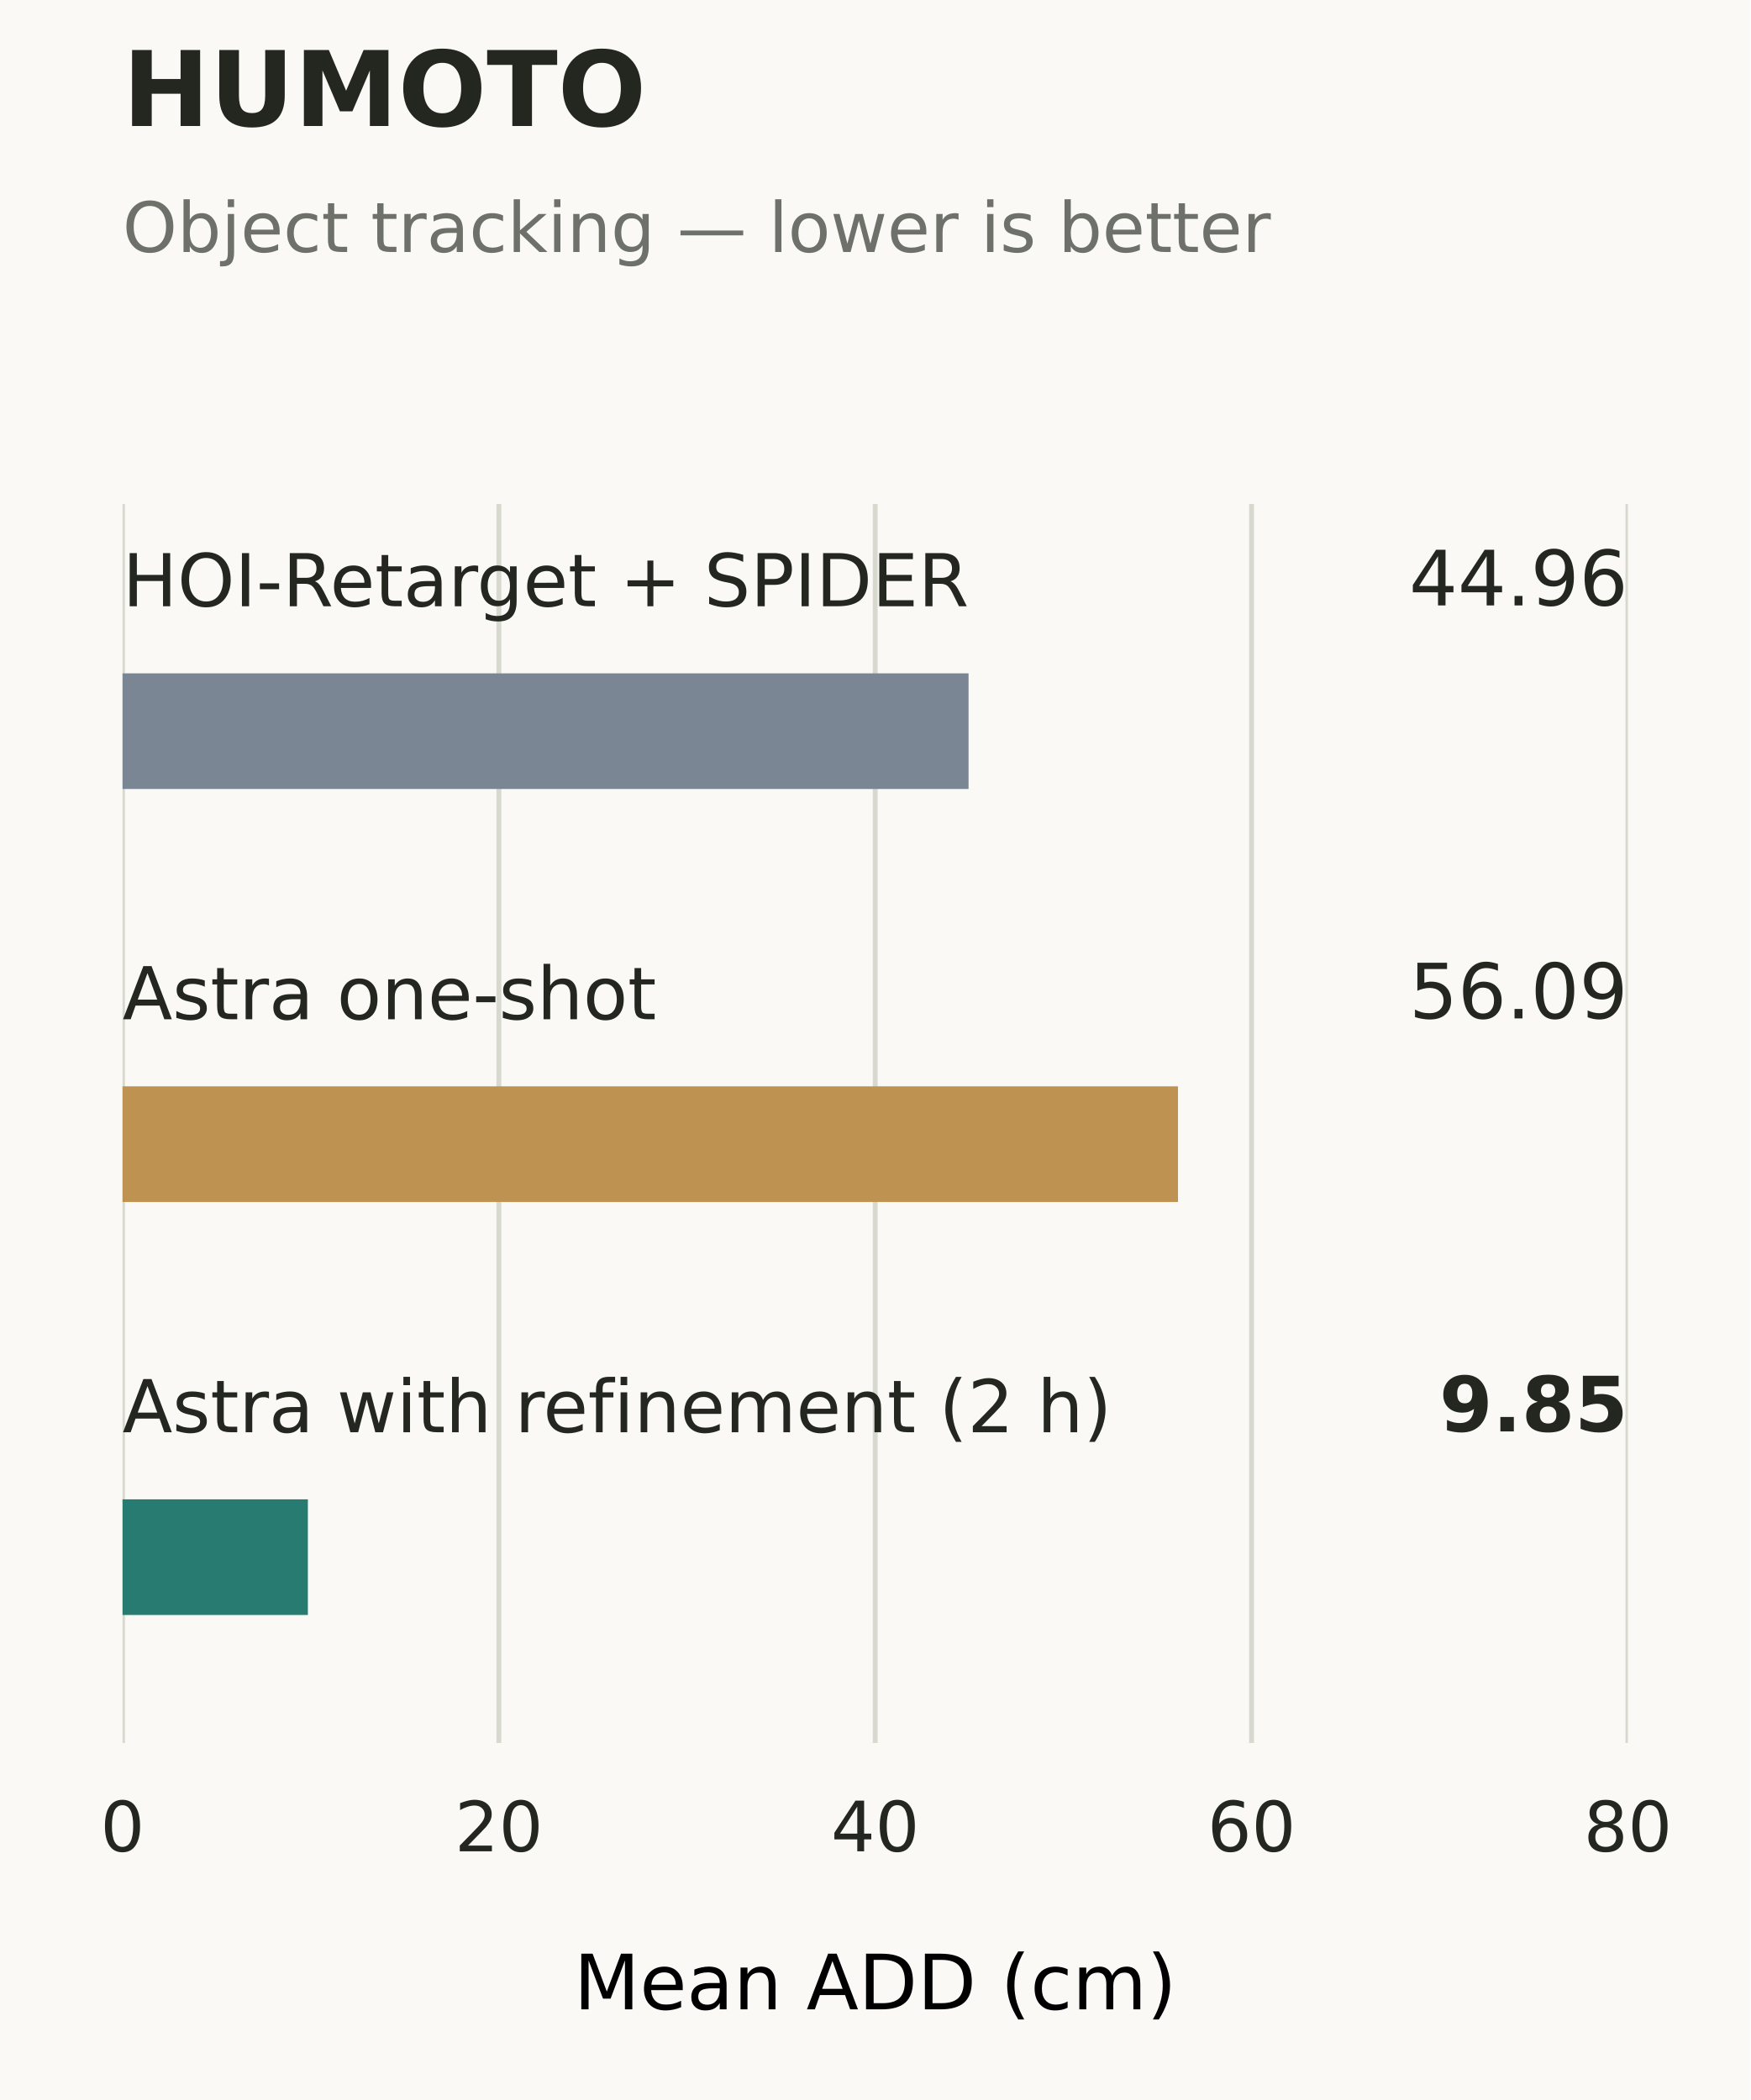
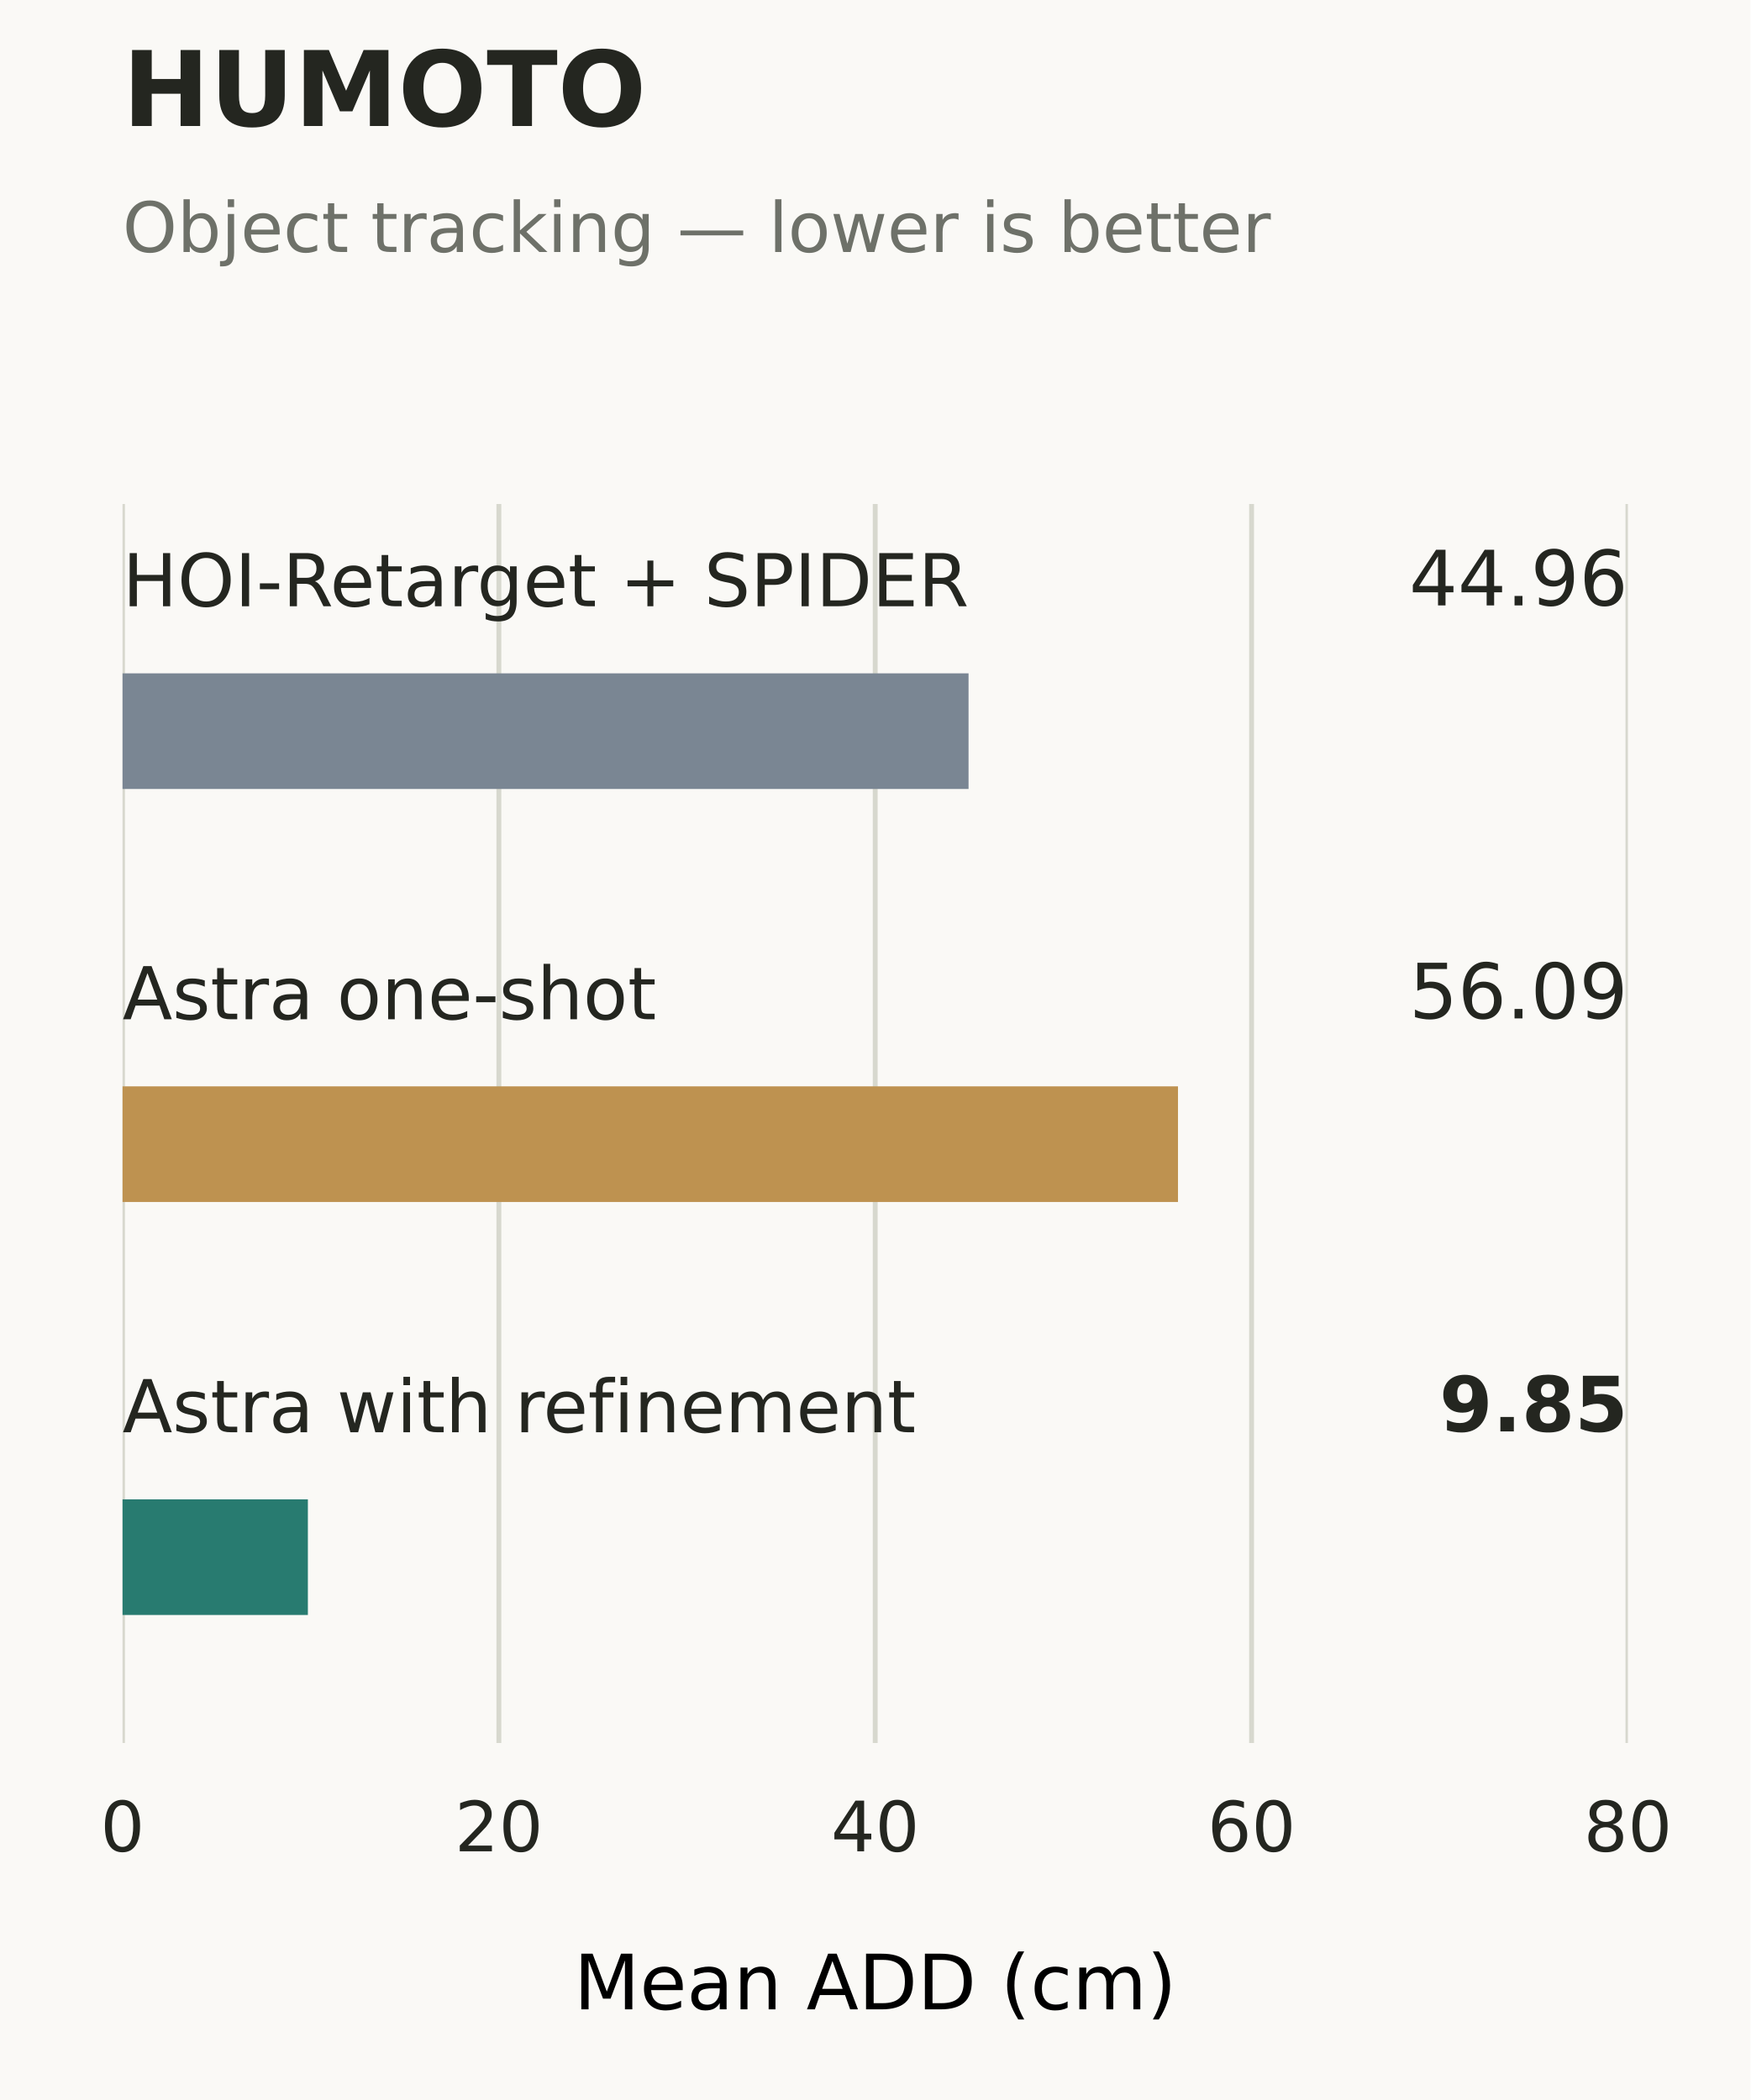
<svg xmlns="http://www.w3.org/2000/svg" width="252pt" height="302.4pt" viewBox="0 0 252 302.4" version="1.1">
  <defs>
    <style type="text/css">*{stroke-linejoin: round; stroke-linecap: butt}</style>
  </defs>
  <g id="figure_1">
    <g id="patch_1">
      <path d="M 0 302.4  L 252 302.4  L 252 0  L 0 0  z " style="fill: #faf9f6" />
    </g>
    <g id="axes_1">
      <g id="patch_2">
        <path d="M 17.64 250.992  L 234.36 250.992  L 234.36 72.576  L 17.64 72.576  z " style="fill: #faf9f6" />
      </g>
      <g id="matplotlib.axis_1">
        <g id="xtick_1">
          <g id="line2d_1">
            <path d="M 17.64 250.992  L 17.64 72.576  " clip-path="url(#pa90246fe9b)" style="fill: none; stroke: #d7d8ce; stroke-width: 0.7; stroke-linecap: square" />
          </g>
          <g id="line2d_2" />
          <g id="text_1">
            <text style="font-size: 10px; font-family: 'DejaVu Sans'; text-anchor: middle; fill: #242620" x="17.64" y="266.59" transform="rotate(-0 17.64 266.5897)">0</text>
          </g>
        </g>
        <g id="xtick_2">
          <g id="line2d_3">
            <path d="M 71.82 250.992  L 71.82 72.576  " clip-path="url(#pa90246fe9b)" style="fill: none; stroke: #d7d8ce; stroke-width: 0.7; stroke-linecap: square" />
          </g>
          <g id="line2d_4" />
          <g id="text_2">
            <text style="font-size: 10px; font-family: 'DejaVu Sans'; text-anchor: middle; fill: #242620" x="71.82" y="266.59" transform="rotate(-0 71.82 266.5897)">20</text>
          </g>
        </g>
        <g id="xtick_3">
          <g id="line2d_5">
            <path d="M 126 250.992  L 126 72.576  " clip-path="url(#pa90246fe9b)" style="fill: none; stroke: #d7d8ce; stroke-width: 0.7; stroke-linecap: square" />
          </g>
          <g id="line2d_6" />
          <g id="text_3">
            <text style="font-size: 10px; font-family: 'DejaVu Sans'; text-anchor: middle; fill: #242620" x="126" y="266.59" transform="rotate(-0 126 266.5897)">40</text>
          </g>
        </g>
        <g id="xtick_4">
          <g id="line2d_7">
            <path d="M 180.18 250.992  L 180.18 72.576  " clip-path="url(#pa90246fe9b)" style="fill: none; stroke: #d7d8ce; stroke-width: 0.7; stroke-linecap: square" />
          </g>
          <g id="line2d_8" />
          <g id="text_4">
            <text style="font-size: 10px; font-family: 'DejaVu Sans'; text-anchor: middle; fill: #242620" x="180.18" y="266.59" transform="rotate(-0 180.18 266.5897)">60</text>
          </g>
        </g>
        <g id="xtick_5">
          <g id="line2d_9">
            <path d="M 234.36 250.992  L 234.36 72.576  " clip-path="url(#pa90246fe9b)" style="fill: none; stroke: #d7d8ce; stroke-width: 0.7; stroke-linecap: square" />
          </g>
          <g id="line2d_10" />
          <g id="text_5">
            <text style="font-size: 10px; font-family: 'DejaVu Sans'; text-anchor: middle; fill: #242620" x="234.36" y="266.59" transform="rotate(-0 234.36 266.5897)">80</text>
          </g>
        </g>
        <g id="text_6">
          <text style="font-size: 11px; font-family: 'DejaVu Sans'; text-anchor: middle" x="126" y="289.349" transform="rotate(-0 126 289.3494)">Mean ADD (cm)</text>
        </g>
      </g>
      <g id="matplotlib.axis_2" />
      <g id="patch_3">
        <path d="M 17.64 96.96  L 139.437 96.96  L 139.437 113.612  L 17.64 113.612  z " clip-path="url(#pa90246fe9b)" style="fill: #7a8693" />
      </g>
      <g id="patch_4">
        <path d="M 17.64 156.432  L 169.588 156.432  L 169.588 173.084  L 17.64 173.084  z " clip-path="url(#pa90246fe9b)" style="fill: #be9250" />
      </g>
      <g id="patch_5">
        <path d="M 17.64 215.904  L 44.324 215.904  L 44.324 232.556  L 17.64 232.556  z " clip-path="url(#pa90246fe9b)" style="fill: #287b70" />
      </g>
      <g id="text_7">
        <text style="font-size: 10.5px; font-family: 'DejaVu Sans'; text-anchor: start; fill: #242620" x="17.64" y="87.3" transform="rotate(-0 17.64 87.30042)">HOI-Retarget + SPIDER</text>
      </g>
      <g id="text_8">
        <text style="font-size: 11px; font-family: 'DejaVu Sans'; text-anchor: end; fill: #242620" x="234.36" y="87.18" transform="rotate(-0 234.36 87.1803)">44.96</text>
      </g>
      <g id="text_9">
        <text style="font-size: 10.5px; font-family: 'DejaVu Sans'; text-anchor: start; fill: #242620" x="17.64" y="146.772" transform="rotate(-0 17.64 146.7724)">Astra one-shot</text>
      </g>
      <g id="text_10">
        <text style="font-size: 11px; font-family: 'DejaVu Sans'; text-anchor: end; fill: #242620" x="234.36" y="146.652" transform="rotate(-0 234.36 146.6523)">56.09</text>
      </g>
      <g id="text_11">
-         <text style="font-size: 10.5px; font-family: 'DejaVu Sans'; text-anchor: start; fill: #242620" x="17.64" y="206.244" transform="rotate(-0 17.64 206.2444)">Astra with refinement (2 h)</text>
+         <text style="font-size: 10.5px; font-family: 'DejaVu Sans'; text-anchor: start; fill: #242620" x="17.64" y="206.244" transform="rotate(-0 17.64 206.2444)">Astra with refinement</text>
      </g>
      <g id="text_12">
        <text style="font-weight: 700; font-size: 11px; font-family: 'DejaVu Sans'; text-anchor: end; fill: #242620" x="234.36" y="206.124" transform="rotate(-0 234.36 206.1243)">9.85</text>
      </g>
    </g>
    <g id="text_13">
      <text style="font-weight: 700; font-size: 15px; font-family: 'DejaVu Sans'; text-anchor: start; fill: #242620" x="17.64" y="18.144" transform="rotate(-0 17.64 18.144)">HUMOTO</text>
    </g>
    <g id="text_14">
      <text style="font-size: 10px; font-family: 'DejaVu Sans'; text-anchor: start; fill: #6e7169" x="17.64" y="36.288" transform="rotate(-0 17.64 36.288)">Object tracking — lower is better</text>
    </g>
  </g>
  <defs>
    <clipPath id="pa90246fe9b">
      <rect x="17.64" y="72.576" width="216.72" height="178.416" />
    </clipPath>
  </defs>
</svg>
